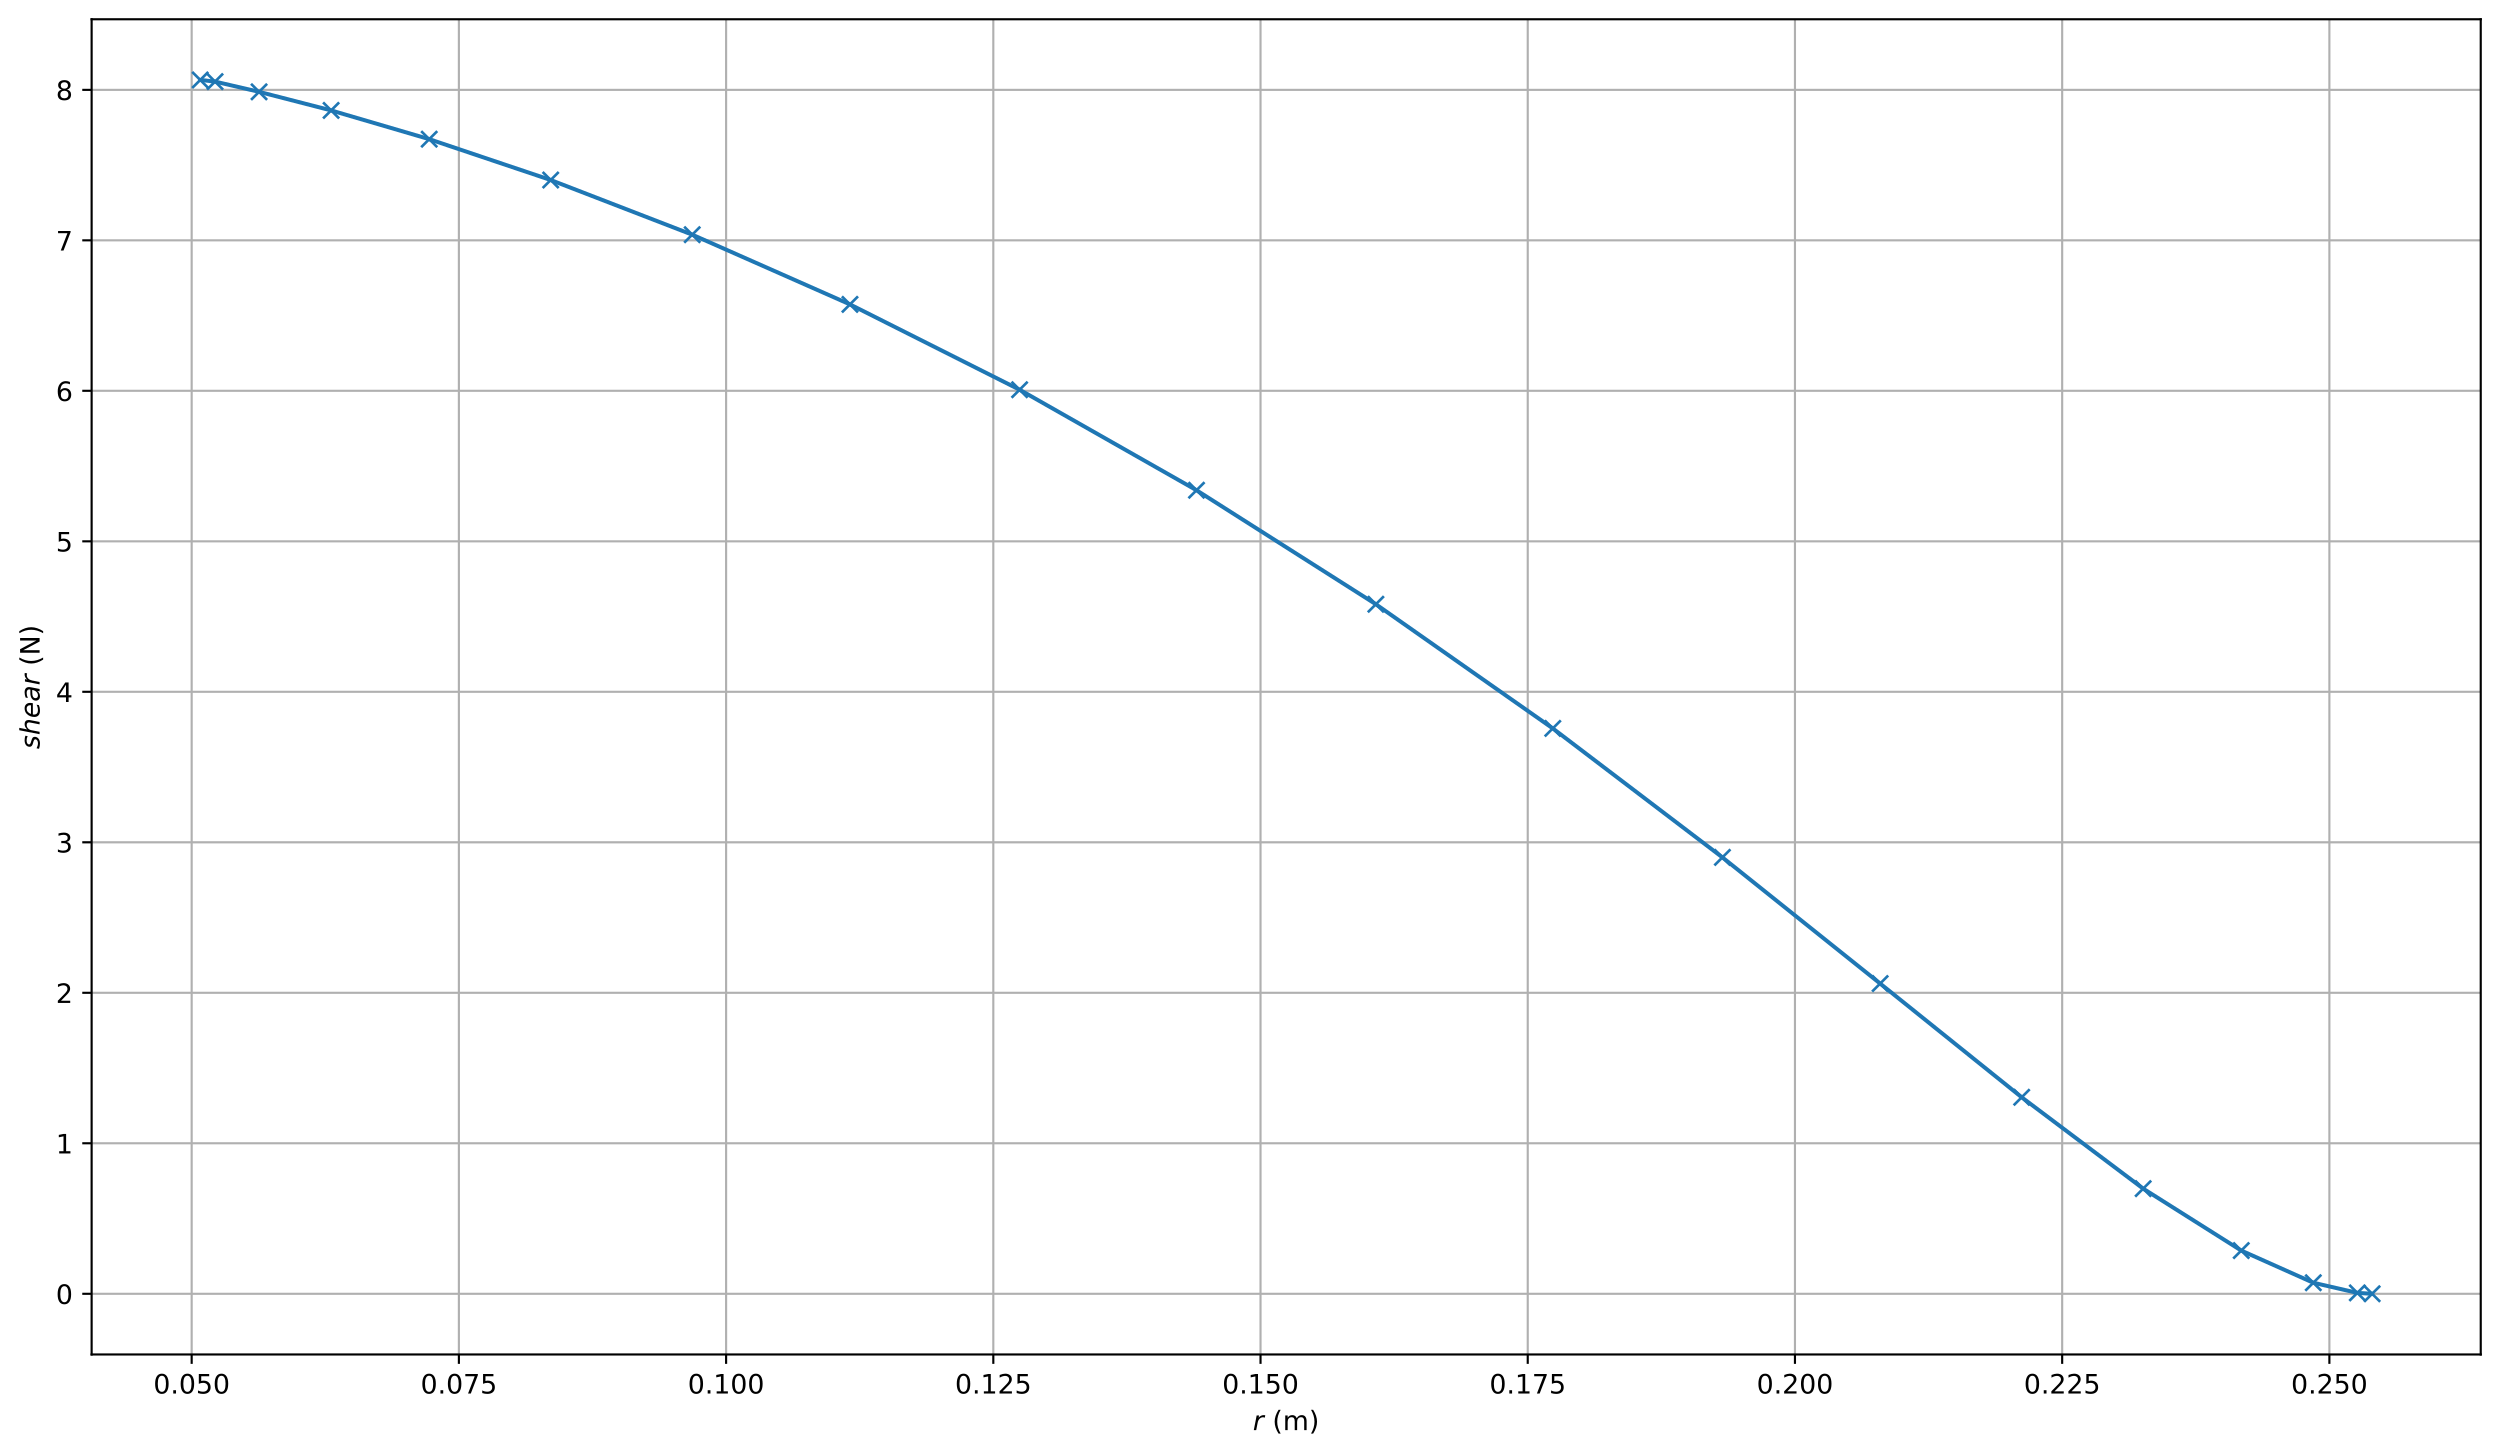
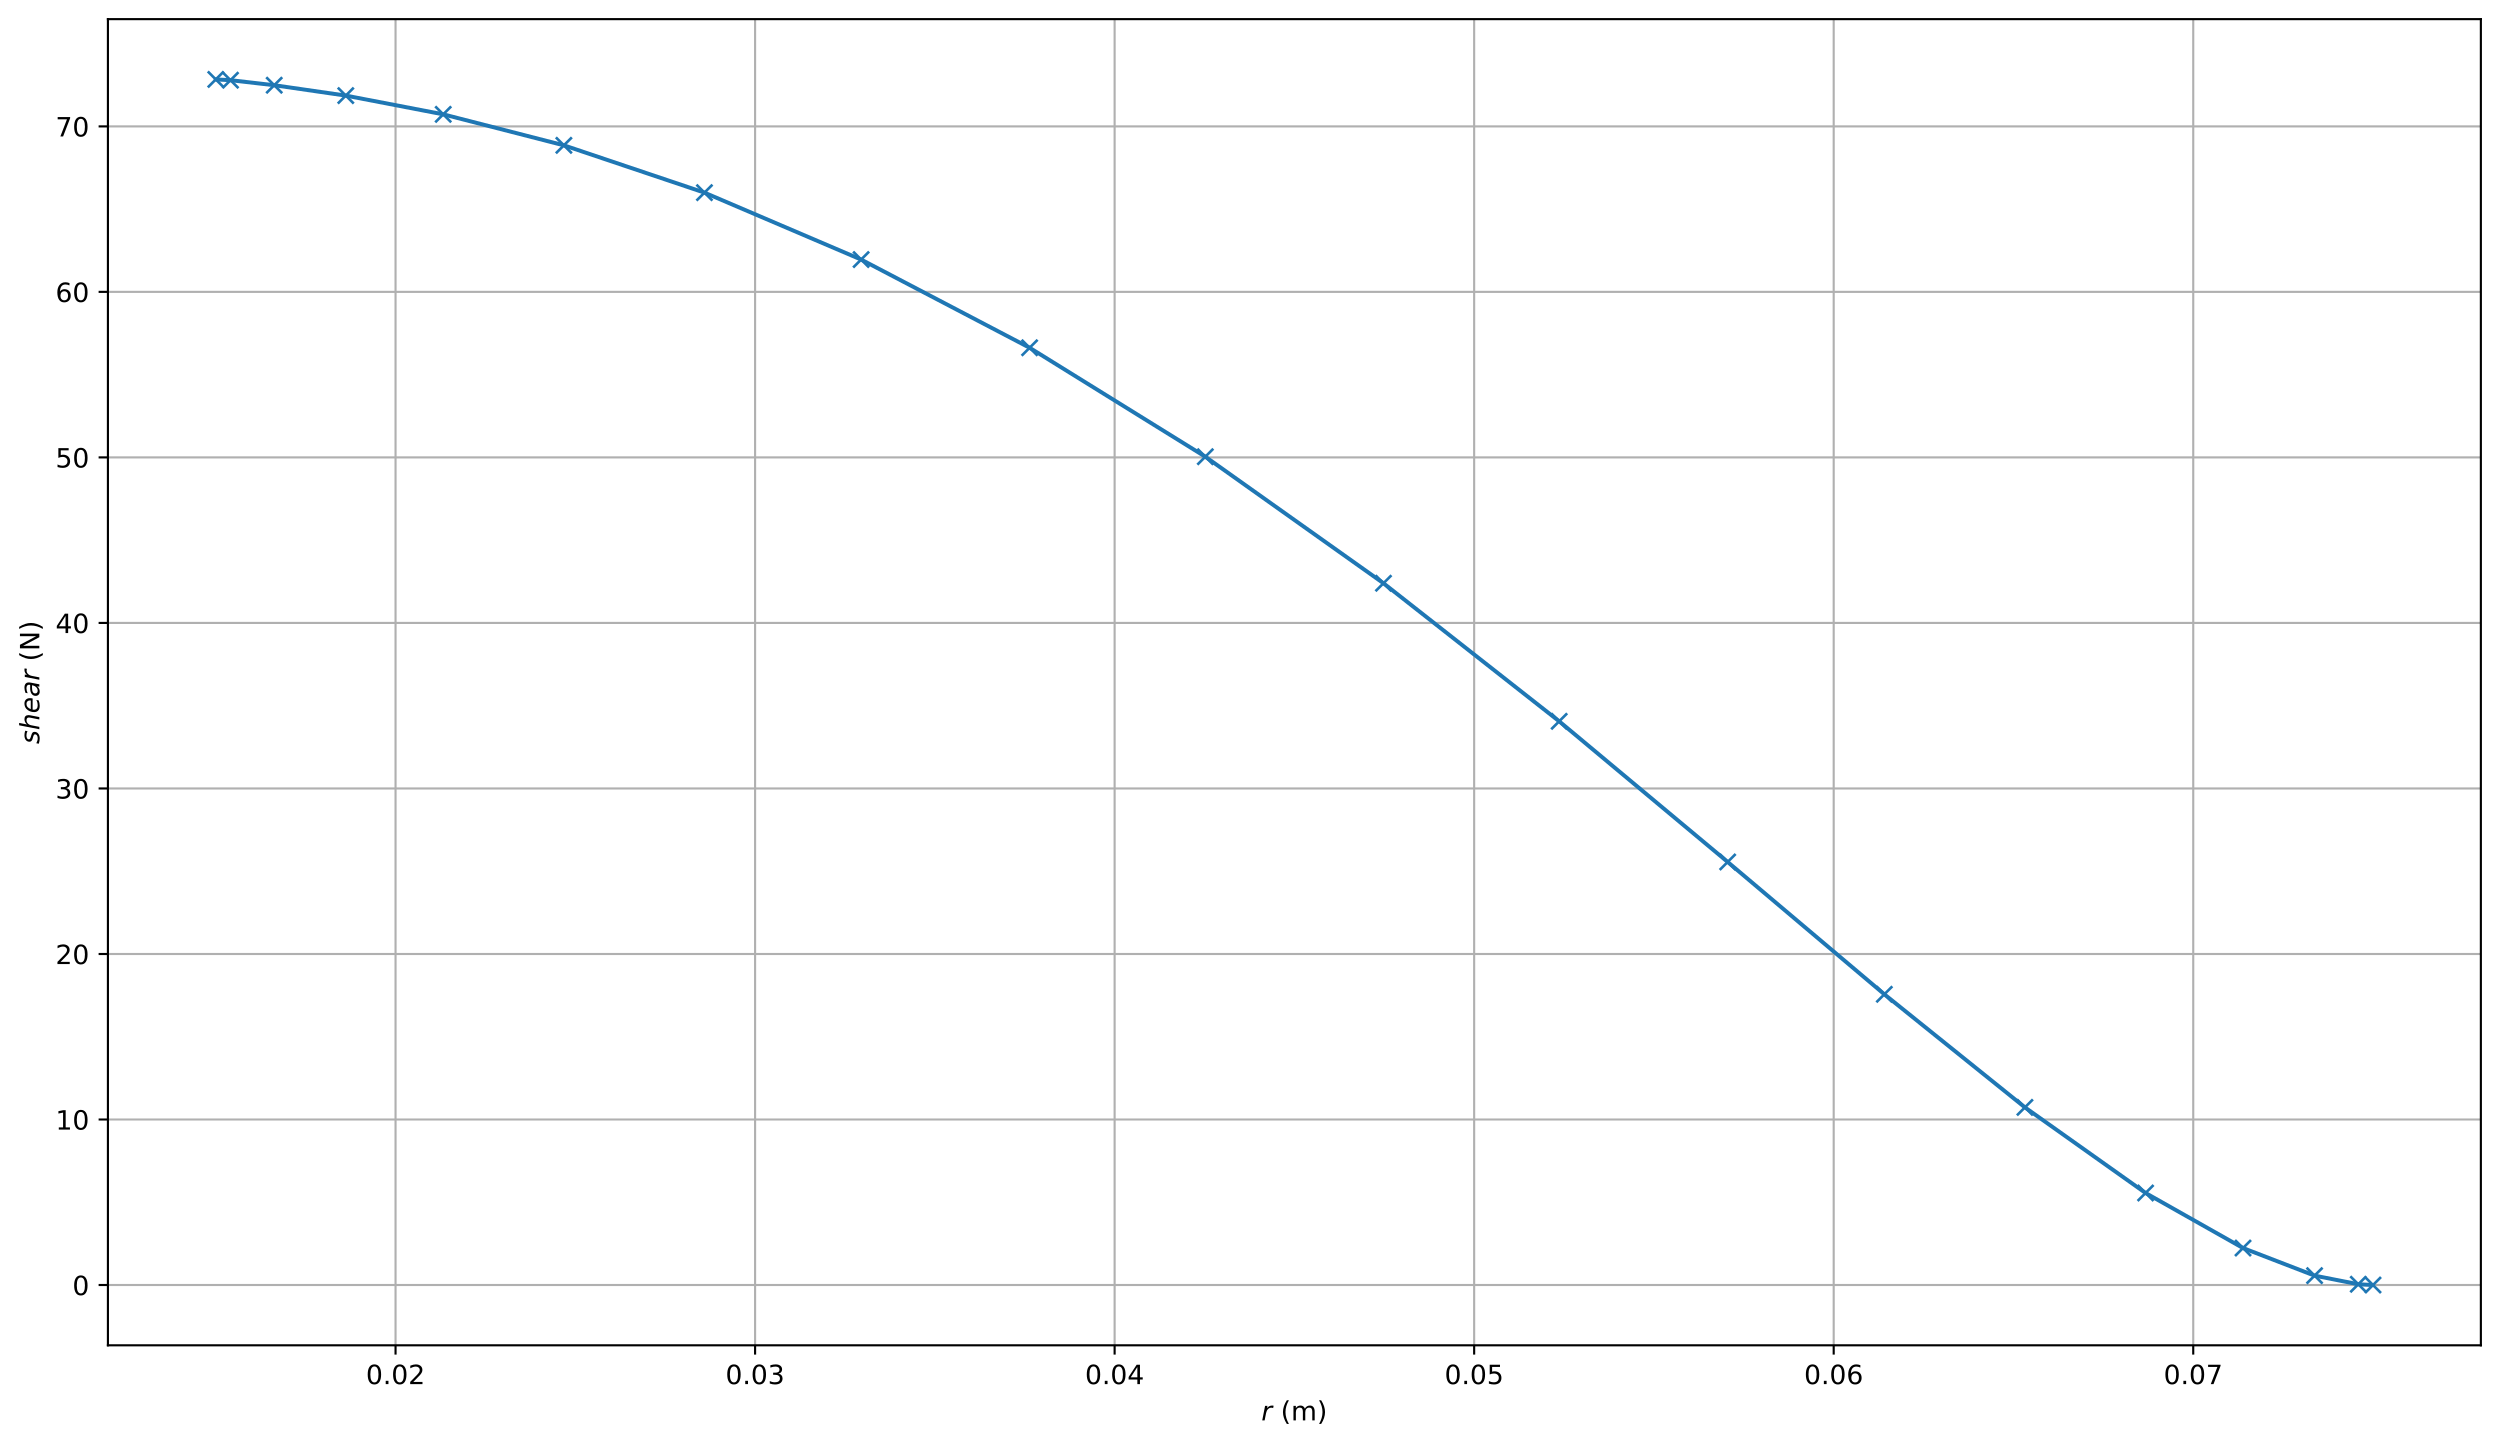
- <svg xmlns="http://www.w3.org/2000/svg" xmlns:xlink="http://www.w3.org/1999/xlink" width="934.241pt" height="543.716pt" viewBox="0 0 934.241 543.716" version="1.1">
+ <svg xmlns="http://www.w3.org/2000/svg" xmlns:xlink="http://www.w3.org/1999/xlink" width="940.603pt" height="543.716pt" viewBox="0 0 940.603 543.716" version="1.1">
  <defs>
    <style type="text/css">*{stroke-linejoin: round; stroke-linecap: butt}</style>
  </defs>
  <g id="figure_1">
    <g id="patch_1">
-       <path d="M 0 543.716  L 934.241 543.716  L 934.241 0  L 0 0  L 0 543.716  z " style="fill: none" />
+       <path d="M 0 543.716  L 940.603 543.716  L 940.603 0  L 0 0  L 0 543.716  z " style="fill: none" />
    </g>
    <g id="axes_1">
      <g id="patch_2">
-         <path d="M 34.241 506.16  L 927.041 506.16  L 927.041 7.2  L 34.241 7.2  L 34.241 506.16  z " style="fill: none" />
+         <path d="M 40.603 506.16  L 933.403 506.16  L 933.403 7.2  L 40.603 7.2  L 40.603 506.16  z " style="fill: none" />
      </g>
      <g id="matplotlib.axis_1">
        <g id="xtick_1">
          <g id="line2d_1">
-             <path d="M 71.627 506.16  L 71.627 7.2  " clip-path="url(#p339eee1950)" style="fill: none; stroke: #b0b0b0; stroke-width: 0.8; stroke-linecap: square" />
+             <path d="M 148.821 506.16  L 148.821 7.2  " clip-path="url(#p8a58b2b68e)" style="fill: none; stroke: #b0b0b0; stroke-width: 0.8; stroke-linecap: square" />
          </g>
          <g id="line2d_2">
            <defs>
-               <path id="md5da370091" d="M 0 0  L 0 3.5  " style="stroke: #000000; stroke-width: 0.8" />
+               <path id="m9cc429936e" d="M 0 0  L 0 3.5  " style="stroke: #000000; stroke-width: 0.8" />
            </defs>
            <g>
-               <use xlink:href="#md5da370091" x="71.627" y="506.16" style="stroke: #000000; stroke-width: 0.8" />
+               <use xlink:href="#m9cc429936e" x="148.821" y="506.16" style="stroke: #000000; stroke-width: 0.8" />
            </g>
          </g>
          <g id="text_1">
-             <g transform="translate(57.31296 520.7584) scale(0.1 -0.1)">
+             <g transform="translate(137.6885 520.7584) scale(0.1 -0.1)">
              <defs>
                <path id="DejaVuSans-30" d="M 2034 4250  Q 1547 4250 1301 3770  Q 1056 3291 1056 2328  Q 1056 1369 1301 889  Q 1547 409 2034 409  Q 2525 409 2770 889  Q 3016 1369 3016 2328  Q 3016 3291 2770 3770  Q 2525 4250 2034 4250  z M 2034 4750  Q 2819 4750 3233 4129  Q 3647 3509 3647 2328  Q 3647 1150 3233 529  Q 2819 -91 2034 -91  Q 1250 -91 836 529  Q 422 1150 422 2328  Q 422 3509 836 4129  Q 1250 4750 2034 4750  z " transform="scale(0.015625)" />
                <path id="DejaVuSans-2e" d="M 684 794  L 1344 794  L 1344 0  L 684 0  L 684 794  z " transform="scale(0.015625)" />
-                 <path id="DejaVuSans-35" d="M 691 4666  L 3169 4666  L 3169 4134  L 1269 4134  L 1269 2991  Q 1406 3038 1543 3061  Q 1681 3084 1819 3084  Q 2600 3084 3056 2656  Q 3513 2228 3513 1497  Q 3513 744 3044 326  Q 2575 -91 1722 -91  Q 1428 -91 1123 -41  Q 819 9 494 109  L 494 744  Q 775 591 1075 516  Q 1375 441 1709 441  Q 2250 441 2565 725  Q 2881 1009 2881 1497  Q 2881 1984 2565 2268  Q 2250 2553 1709 2553  Q 1456 2553 1204 2497  Q 953 2441 691 2322  L 691 4666  z " transform="scale(0.015625)" />
-               </defs>
-               <use xlink:href="#DejaVuSans-30" />
-               <use xlink:href="#DejaVuSans-2e" transform="translate(63.62305 0)" />
-               <use xlink:href="#DejaVuSans-30" transform="translate(95.41016 0)" />
-               <use xlink:href="#DejaVuSans-35" transform="translate(159.0332 0)" />
-               <use xlink:href="#DejaVuSans-30" transform="translate(222.6562 0)" />
+                 <path id="DejaVuSans-32" d="M 1228 531  L 3431 531  L 3431 0  L 469 0  L 469 531  Q 828 903 1448 1529  Q 2069 2156 2228 2338  Q 2531 2678 2651 2914  Q 2772 3150 2772 3378  Q 2772 3750 2511 3984  Q 2250 4219 1831 4219  Q 1534 4219 1204 4116  Q 875 4013 500 3803  L 500 4441  Q 881 4594 1212 4672  Q 1544 4750 1819 4750  Q 2544 4750 2975 4387  Q 3406 4025 3406 3419  Q 3406 3131 3298 2873  Q 3191 2616 2906 2266  Q 2828 2175 2409 1742  Q 1991 1309 1228 531  z " transform="scale(0.015625)" />
+               </defs>
+               <use xlink:href="#DejaVuSans-30" />
+               <use xlink:href="#DejaVuSans-2e" transform="translate(63.62305 0)" />
+               <use xlink:href="#DejaVuSans-30" transform="translate(95.41016 0)" />
+               <use xlink:href="#DejaVuSans-32" transform="translate(159.0332 0)" />
            </g>
          </g>
        </g>
        <g id="xtick_2">
          <g id="line2d_3">
-             <path d="M 171.484 506.16  L 171.484 7.2  " clip-path="url(#p339eee1950)" style="fill: none; stroke: #b0b0b0; stroke-width: 0.8; stroke-linecap: square" />
+             <path d="M 284.094 506.16  L 284.094 7.2  " clip-path="url(#p8a58b2b68e)" style="fill: none; stroke: #b0b0b0; stroke-width: 0.8; stroke-linecap: square" />
          </g>
          <g id="line2d_4">
            <g>
-               <use xlink:href="#md5da370091" x="171.484" y="506.16" style="stroke: #000000; stroke-width: 0.8" />
+               <use xlink:href="#m9cc429936e" x="284.094" y="506.16" style="stroke: #000000; stroke-width: 0.8" />
            </g>
          </g>
          <g id="text_2">
-             <g transform="translate(157.1698 520.7584) scale(0.1 -0.1)">
-               <defs>
-                 <path id="DejaVuSans-37" d="M 525 4666  L 3525 4666  L 3525 4397  L 1831 0  L 1172 0  L 2766 4134  L 525 4134  L 525 4666  z " transform="scale(0.015625)" />
-               </defs>
-               <use xlink:href="#DejaVuSans-30" />
-               <use xlink:href="#DejaVuSans-2e" transform="translate(63.62305 0)" />
-               <use xlink:href="#DejaVuSans-30" transform="translate(95.41016 0)" />
-               <use xlink:href="#DejaVuSans-37" transform="translate(159.0332 0)" />
-               <use xlink:href="#DejaVuSans-35" transform="translate(222.6562 0)" />
+             <g transform="translate(272.9612 520.7584) scale(0.1 -0.1)">
+               <defs>
+                 <path id="DejaVuSans-33" d="M 2597 2516  Q 3050 2419 3304 2112  Q 3559 1806 3559 1356  Q 3559 666 3084 287  Q 2609 -91 1734 -91  Q 1441 -91 1130 -33  Q 819 25 488 141  L 488 750  Q 750 597 1062 519  Q 1375 441 1716 441  Q 2309 441 2620 675  Q 2931 909 2931 1356  Q 2931 1769 2642 2001  Q 2353 2234 1838 2234  L 1294 2234  L 1294 2753  L 1863 2753  Q 2328 2753 2575 2939  Q 2822 3125 2822 3475  Q 2822 3834 2567 4026  Q 2313 4219 1838 4219  Q 1578 4219 1281 4162  Q 984 4106 628 3988  L 628 4550  Q 988 4650 1302 4700  Q 1616 4750 1894 4750  Q 2613 4750 3031 4423  Q 3450 4097 3450 3541  Q 3450 3153 3228 2886  Q 3006 2619 2597 2516  z " transform="scale(0.015625)" />
+               </defs>
+               <use xlink:href="#DejaVuSans-30" />
+               <use xlink:href="#DejaVuSans-2e" transform="translate(63.62305 0)" />
+               <use xlink:href="#DejaVuSans-30" transform="translate(95.41016 0)" />
+               <use xlink:href="#DejaVuSans-33" transform="translate(159.0332 0)" />
            </g>
          </g>
        </g>
        <g id="xtick_3">
          <g id="line2d_5">
-             <path d="M 271.341 506.16  L 271.341 7.2  " clip-path="url(#p339eee1950)" style="fill: none; stroke: #b0b0b0; stroke-width: 0.8; stroke-linecap: square" />
+             <path d="M 419.367 506.16  L 419.367 7.2  " clip-path="url(#p8a58b2b68e)" style="fill: none; stroke: #b0b0b0; stroke-width: 0.8; stroke-linecap: square" />
          </g>
          <g id="line2d_6">
            <g>
-               <use xlink:href="#md5da370091" x="271.341" y="506.16" style="stroke: #000000; stroke-width: 0.8" />
+               <use xlink:href="#m9cc429936e" x="419.367" y="506.16" style="stroke: #000000; stroke-width: 0.8" />
            </g>
          </g>
          <g id="text_3">
-             <g transform="translate(257.0266 520.7584) scale(0.1 -0.1)">
-               <defs>
-                 <path id="DejaVuSans-31" d="M 794 531  L 1825 531  L 1825 4091  L 703 3866  L 703 4441  L 1819 4666  L 2450 4666  L 2450 531  L 3481 531  L 3481 0  L 794 0  L 794 531  z " transform="scale(0.015625)" />
-               </defs>
-               <use xlink:href="#DejaVuSans-30" />
-               <use xlink:href="#DejaVuSans-2e" transform="translate(63.62305 0)" />
-               <use xlink:href="#DejaVuSans-31" transform="translate(95.41016 0)" />
-               <use xlink:href="#DejaVuSans-30" transform="translate(159.0332 0)" />
-               <use xlink:href="#DejaVuSans-30" transform="translate(222.6562 0)" />
+             <g transform="translate(408.2339 520.7584) scale(0.1 -0.1)">
+               <defs>
+                 <path id="DejaVuSans-34" d="M 2419 4116  L 825 1625  L 2419 1625  L 2419 4116  z M 2253 4666  L 3047 4666  L 3047 1625  L 3713 1625  L 3713 1100  L 3047 1100  L 3047 0  L 2419 0  L 2419 1100  L 313 1100  L 313 1709  L 2253 4666  z " transform="scale(0.015625)" />
+               </defs>
+               <use xlink:href="#DejaVuSans-30" />
+               <use xlink:href="#DejaVuSans-2e" transform="translate(63.62305 0)" />
+               <use xlink:href="#DejaVuSans-30" transform="translate(95.41016 0)" />
+               <use xlink:href="#DejaVuSans-34" transform="translate(159.0332 0)" />
            </g>
          </g>
        </g>
        <g id="xtick_4">
          <g id="line2d_7">
-             <path d="M 371.198 506.16  L 371.198 7.2  " clip-path="url(#p339eee1950)" style="fill: none; stroke: #b0b0b0; stroke-width: 0.8; stroke-linecap: square" />
+             <path d="M 554.639 506.16  L 554.639 7.2  " clip-path="url(#p8a58b2b68e)" style="fill: none; stroke: #b0b0b0; stroke-width: 0.8; stroke-linecap: square" />
          </g>
          <g id="line2d_8">
            <g>
-               <use xlink:href="#md5da370091" x="371.198" y="506.16" style="stroke: #000000; stroke-width: 0.8" />
+               <use xlink:href="#m9cc429936e" x="554.639" y="506.16" style="stroke: #000000; stroke-width: 0.8" />
            </g>
          </g>
          <g id="text_4">
-             <g transform="translate(356.8835 520.7584) scale(0.1 -0.1)">
-               <defs>
-                 <path id="DejaVuSans-32" d="M 1228 531  L 3431 531  L 3431 0  L 469 0  L 469 531  Q 828 903 1448 1529  Q 2069 2156 2228 2338  Q 2531 2678 2651 2914  Q 2772 3150 2772 3378  Q 2772 3750 2511 3984  Q 2250 4219 1831 4219  Q 1534 4219 1204 4116  Q 875 4013 500 3803  L 500 4441  Q 881 4594 1212 4672  Q 1544 4750 1819 4750  Q 2544 4750 2975 4387  Q 3406 4025 3406 3419  Q 3406 3131 3298 2873  Q 3191 2616 2906 2266  Q 2828 2175 2409 1742  Q 1991 1309 1228 531  z " transform="scale(0.015625)" />
-               </defs>
-               <use xlink:href="#DejaVuSans-30" />
-               <use xlink:href="#DejaVuSans-2e" transform="translate(63.62305 0)" />
-               <use xlink:href="#DejaVuSans-31" transform="translate(95.41016 0)" />
-               <use xlink:href="#DejaVuSans-32" transform="translate(159.0332 0)" />
-               <use xlink:href="#DejaVuSans-35" transform="translate(222.6562 0)" />
+             <g transform="translate(543.5067 520.7584) scale(0.1 -0.1)">
+               <defs>
+                 <path id="DejaVuSans-35" d="M 691 4666  L 3169 4666  L 3169 4134  L 1269 4134  L 1269 2991  Q 1406 3038 1543 3061  Q 1681 3084 1819 3084  Q 2600 3084 3056 2656  Q 3513 2228 3513 1497  Q 3513 744 3044 326  Q 2575 -91 1722 -91  Q 1428 -91 1123 -41  Q 819 9 494 109  L 494 744  Q 775 591 1075 516  Q 1375 441 1709 441  Q 2250 441 2565 725  Q 2881 1009 2881 1497  Q 2881 1984 2565 2268  Q 2250 2553 1709 2553  Q 1456 2553 1204 2497  Q 953 2441 691 2322  L 691 4666  z " transform="scale(0.015625)" />
+               </defs>
+               <use xlink:href="#DejaVuSans-30" />
+               <use xlink:href="#DejaVuSans-2e" transform="translate(63.62305 0)" />
+               <use xlink:href="#DejaVuSans-30" transform="translate(95.41016 0)" />
+               <use xlink:href="#DejaVuSans-35" transform="translate(159.0332 0)" />
            </g>
          </g>
        </g>
        <g id="xtick_5">
          <g id="line2d_9">
-             <path d="M 471.054 506.16  L 471.054 7.2  " clip-path="url(#p339eee1950)" style="fill: none; stroke: #b0b0b0; stroke-width: 0.8; stroke-linecap: square" />
+             <path d="M 689.912 506.16  L 689.912 7.2  " clip-path="url(#p8a58b2b68e)" style="fill: none; stroke: #b0b0b0; stroke-width: 0.8; stroke-linecap: square" />
          </g>
          <g id="line2d_10">
            <g>
-               <use xlink:href="#md5da370091" x="471.054" y="506.16" style="stroke: #000000; stroke-width: 0.8" />
+               <use xlink:href="#m9cc429936e" x="689.912" y="506.16" style="stroke: #000000; stroke-width: 0.8" />
            </g>
          </g>
          <g id="text_5">
-             <g transform="translate(456.7403 520.7584) scale(0.1 -0.1)">
-               <use xlink:href="#DejaVuSans-30" />
-               <use xlink:href="#DejaVuSans-2e" transform="translate(63.62305 0)" />
-               <use xlink:href="#DejaVuSans-31" transform="translate(95.41016 0)" />
-               <use xlink:href="#DejaVuSans-35" transform="translate(159.0332 0)" />
-               <use xlink:href="#DejaVuSans-30" transform="translate(222.6562 0)" />
+             <g transform="translate(678.7794 520.7584) scale(0.1 -0.1)">
+               <defs>
+                 <path id="DejaVuSans-36" d="M 2113 2584  Q 1688 2584 1439 2293  Q 1191 2003 1191 1497  Q 1191 994 1439 701  Q 1688 409 2113 409  Q 2538 409 2786 701  Q 3034 994 3034 1497  Q 3034 2003 2786 2293  Q 2538 2584 2113 2584  z M 3366 4563  L 3366 3988  Q 3128 4100 2886 4159  Q 2644 4219 2406 4219  Q 1781 4219 1451 3797  Q 1122 3375 1075 2522  Q 1259 2794 1537 2939  Q 1816 3084 2150 3084  Q 2853 3084 3261 2657  Q 3669 2231 3669 1497  Q 3669 778 3244 343  Q 2819 -91 2113 -91  Q 1303 -91 875 529  Q 447 1150 447 2328  Q 447 3434 972 4092  Q 1497 4750 2381 4750  Q 2619 4750 2861 4703  Q 3103 4656 3366 4563  z " transform="scale(0.015625)" />
+               </defs>
+               <use xlink:href="#DejaVuSans-30" />
+               <use xlink:href="#DejaVuSans-2e" transform="translate(63.62305 0)" />
+               <use xlink:href="#DejaVuSans-30" transform="translate(95.41016 0)" />
+               <use xlink:href="#DejaVuSans-36" transform="translate(159.0332 0)" />
            </g>
          </g>
        </g>
        <g id="xtick_6">
          <g id="line2d_11">
-             <path d="M 570.911 506.16  L 570.911 7.2  " clip-path="url(#p339eee1950)" style="fill: none; stroke: #b0b0b0; stroke-width: 0.8; stroke-linecap: square" />
+             <path d="M 825.185 506.16  L 825.185 7.2  " clip-path="url(#p8a58b2b68e)" style="fill: none; stroke: #b0b0b0; stroke-width: 0.8; stroke-linecap: square" />
          </g>
          <g id="line2d_12">
            <g>
-               <use xlink:href="#md5da370091" x="570.911" y="506.16" style="stroke: #000000; stroke-width: 0.8" />
+               <use xlink:href="#m9cc429936e" x="825.185" y="506.16" style="stroke: #000000; stroke-width: 0.8" />
            </g>
          </g>
          <g id="text_6">
-             <g transform="translate(556.5971 520.7584) scale(0.1 -0.1)">
-               <use xlink:href="#DejaVuSans-30" />
-               <use xlink:href="#DejaVuSans-2e" transform="translate(63.62305 0)" />
-               <use xlink:href="#DejaVuSans-31" transform="translate(95.41016 0)" />
+             <g transform="translate(814.0521 520.7584) scale(0.1 -0.1)">
+               <defs>
+                 <path id="DejaVuSans-37" d="M 525 4666  L 3525 4666  L 3525 4397  L 1831 0  L 1172 0  L 2766 4134  L 525 4134  L 525 4666  z " transform="scale(0.015625)" />
+               </defs>
+               <use xlink:href="#DejaVuSans-30" />
+               <use xlink:href="#DejaVuSans-2e" transform="translate(63.62305 0)" />
+               <use xlink:href="#DejaVuSans-30" transform="translate(95.41016 0)" />
              <use xlink:href="#DejaVuSans-37" transform="translate(159.0332 0)" />
-               <use xlink:href="#DejaVuSans-35" transform="translate(222.6562 0)" />
-             </g>
-           </g>
-         </g>
-         <g id="xtick_7">
-           <g id="line2d_13">
-             <path d="M 670.768 506.16  L 670.768 7.2  " clip-path="url(#p339eee1950)" style="fill: none; stroke: #b0b0b0; stroke-width: 0.8; stroke-linecap: square" />
-           </g>
-           <g id="line2d_14">
-             <g>
-               <use xlink:href="#md5da370091" x="670.768" y="506.16" style="stroke: #000000; stroke-width: 0.8" />
-             </g>
-           </g>
-           <g id="text_7">
-             <g transform="translate(656.454 520.7584) scale(0.1 -0.1)">
-               <use xlink:href="#DejaVuSans-30" />
-               <use xlink:href="#DejaVuSans-2e" transform="translate(63.62305 0)" />
-               <use xlink:href="#DejaVuSans-32" transform="translate(95.41016 0)" />
-               <use xlink:href="#DejaVuSans-30" transform="translate(159.0332 0)" />
-               <use xlink:href="#DejaVuSans-30" transform="translate(222.6562 0)" />
-             </g>
-           </g>
-         </g>
-         <g id="xtick_8">
-           <g id="line2d_15">
-             <path d="M 770.625 506.16  L 770.625 7.2  " clip-path="url(#p339eee1950)" style="fill: none; stroke: #b0b0b0; stroke-width: 0.8; stroke-linecap: square" />
-           </g>
-           <g id="line2d_16">
-             <g>
-               <use xlink:href="#md5da370091" x="770.625" y="506.16" style="stroke: #000000; stroke-width: 0.8" />
-             </g>
-           </g>
-           <g id="text_8">
-             <g transform="translate(756.3108 520.7584) scale(0.1 -0.1)">
-               <use xlink:href="#DejaVuSans-30" />
-               <use xlink:href="#DejaVuSans-2e" transform="translate(63.62305 0)" />
-               <use xlink:href="#DejaVuSans-32" transform="translate(95.41016 0)" />
-               <use xlink:href="#DejaVuSans-32" transform="translate(159.0332 0)" />
-               <use xlink:href="#DejaVuSans-35" transform="translate(222.6562 0)" />
-             </g>
-           </g>
-         </g>
-         <g id="xtick_9">
-           <g id="line2d_17">
-             <path d="M 870.482 506.16  L 870.482 7.2  " clip-path="url(#p339eee1950)" style="fill: none; stroke: #b0b0b0; stroke-width: 0.8; stroke-linecap: square" />
-           </g>
-           <g id="line2d_18">
-             <g>
-               <use xlink:href="#md5da370091" x="870.482" y="506.16" style="stroke: #000000; stroke-width: 0.8" />
-             </g>
-           </g>
-           <g id="text_9">
-             <g transform="translate(856.1677 520.7584) scale(0.1 -0.1)">
-               <use xlink:href="#DejaVuSans-30" />
-               <use xlink:href="#DejaVuSans-2e" transform="translate(63.62305 0)" />
-               <use xlink:href="#DejaVuSans-32" transform="translate(95.41016 0)" />
-               <use xlink:href="#DejaVuSans-35" transform="translate(159.0332 0)" />
-               <use xlink:href="#DejaVuSans-30" transform="translate(222.6562 0)" />
-             </g>
-           </g>
-         </g>
-         <g id="text_10">
-           <g transform="translate(468.1906 534.4366) scale(0.1 -0.1)">
+             </g>
+           </g>
+         </g>
+         <g id="text_7">
+           <g transform="translate(474.5531 534.4366) scale(0.1 -0.1)">
            <defs>
              <path id="DejaVuSans-Oblique-72" d="M 2853 2969  Q 2766 3016 2653 3041  Q 2541 3066 2413 3066  Q 1953 3066 1609 2717  Q 1266 2369 1153 1784  L 800 0  L 225 0  L 909 3500  L 1484 3500  L 1375 2956  Q 1603 3259 1920 3421  Q 2238 3584 2597 3584  Q 2691 3584 2781 3573  Q 2872 3563 2963 3538  L 2853 2969  z " transform="scale(0.015625)" />
              <path id="DejaVuSans-20" transform="scale(0.015625)" />
              <path id="DejaVuSans-28" d="M 1984 4856  Q 1566 4138 1362 3434  Q 1159 2731 1159 2009  Q 1159 1288 1364 580  Q 1569 -128 1984 -844  L 1484 -844  Q 1016 -109 783 600  Q 550 1309 550 2009  Q 550 2706 781 3412  Q 1013 4119 1484 4856  L 1984 4856  z " transform="scale(0.015625)" />
              <path id="DejaVuSans-6d" d="M 3328 2828  Q 3544 3216 3844 3400  Q 4144 3584 4550 3584  Q 5097 3584 5394 3201  Q 5691 2819 5691 2113  L 5691 0  L 5113 0  L 5113 2094  Q 5113 2597 4934 2840  Q 4756 3084 4391 3084  Q 3944 3084 3684 2787  Q 3425 2491 3425 1978  L 3425 0  L 2847 0  L 2847 2094  Q 2847 2600 2669 2842  Q 2491 3084 2119 3084  Q 1678 3084 1418 2786  Q 1159 2488 1159 1978  L 1159 0  L 581 0  L 581 3500  L 1159 3500  L 1159 2956  Q 1356 3278 1631 3431  Q 1906 3584 2284 3584  Q 2666 3584 2933 3390  Q 3200 3197 3328 2828  z " transform="scale(0.015625)" />
              <path id="DejaVuSans-29" d="M 513 4856  L 1013 4856  Q 1481 4119 1714 3412  Q 1947 2706 1947 2009  Q 1947 1309 1714 600  Q 1481 -109 1013 -844  L 513 -844  Q 928 -128 1133 580  Q 1338 1288 1338 2009  Q 1338 2731 1133 3434  Q 928 4138 513 4856  z " transform="scale(0.015625)" />
            </defs>
            <use xlink:href="#DejaVuSans-Oblique-72" transform="translate(0 0.125)" />
            <use xlink:href="#DejaVuSans-20" transform="translate(41.11328 0.125)" />
            <use xlink:href="#DejaVuSans-28" transform="translate(72.90039 0.125)" />
            <use xlink:href="#DejaVuSans-6d" transform="translate(111.9141 0.125)" />
            <use xlink:href="#DejaVuSans-29" transform="translate(209.3262 0.125)" />
          </g>
        </g>
      </g>
      <g id="matplotlib.axis_2">
        <g id="ytick_1">
+           <g id="line2d_13">
+             <path d="M 40.603 483.48  L 933.403 483.48  " clip-path="url(#p8a58b2b68e)" style="fill: none; stroke: #b0b0b0; stroke-width: 0.8; stroke-linecap: square" />
+           </g>
+           <g id="line2d_14">
+             <defs>
+               <path id="md6f78707d4" d="M 0 0  L -3.5 0  " style="stroke: #000000; stroke-width: 0.8" />
+             </defs>
+             <g>
+               <use xlink:href="#md6f78707d4" x="40.603" y="483.48" style="stroke: #000000; stroke-width: 0.8" />
+             </g>
+           </g>
+           <g id="text_8">
+             <g transform="translate(27.24063 487.2792) scale(0.1 -0.1)">
+               <use xlink:href="#DejaVuSans-30" />
+             </g>
+           </g>
+         </g>
+         <g id="ytick_2">
+           <g id="line2d_15">
+             <path d="M 40.603 421.204  L 933.403 421.204  " clip-path="url(#p8a58b2b68e)" style="fill: none; stroke: #b0b0b0; stroke-width: 0.8; stroke-linecap: square" />
+           </g>
+           <g id="line2d_16">
+             <g>
+               <use xlink:href="#md6f78707d4" x="40.603" y="421.204" style="stroke: #000000; stroke-width: 0.8" />
+             </g>
+           </g>
+           <g id="text_9">
+             <g transform="translate(20.87813 425.003) scale(0.1 -0.1)">
+               <defs>
+                 <path id="DejaVuSans-31" d="M 794 531  L 1825 531  L 1825 4091  L 703 3866  L 703 4441  L 1819 4666  L 2450 4666  L 2450 531  L 3481 531  L 3481 0  L 794 0  L 794 531  z " transform="scale(0.015625)" />
+               </defs>
+               <use xlink:href="#DejaVuSans-31" />
+               <use xlink:href="#DejaVuSans-30" transform="translate(63.62305 0)" />
+             </g>
+           </g>
+         </g>
+         <g id="ytick_3">
+           <g id="line2d_17">
+             <path d="M 40.603 358.928  L 933.403 358.928  " clip-path="url(#p8a58b2b68e)" style="fill: none; stroke: #b0b0b0; stroke-width: 0.8; stroke-linecap: square" />
+           </g>
+           <g id="line2d_18">
+             <g>
+               <use xlink:href="#md6f78707d4" x="40.603" y="358.928" style="stroke: #000000; stroke-width: 0.8" />
+             </g>
+           </g>
+           <g id="text_10">
+             <g transform="translate(20.87813 362.7268) scale(0.1 -0.1)">
+               <use xlink:href="#DejaVuSans-32" />
+               <use xlink:href="#DejaVuSans-30" transform="translate(63.62305 0)" />
+             </g>
+           </g>
+         </g>
+         <g id="ytick_4">
          <g id="line2d_19">
-             <path d="M 34.241 483.48  L 927.041 483.48  " clip-path="url(#p339eee1950)" style="fill: none; stroke: #b0b0b0; stroke-width: 0.8; stroke-linecap: square" />
+             <path d="M 40.603 296.651  L 933.403 296.651  " clip-path="url(#p8a58b2b68e)" style="fill: none; stroke: #b0b0b0; stroke-width: 0.8; stroke-linecap: square" />
          </g>
          <g id="line2d_20">
-             <defs>
-               <path id="m6d38333b06" d="M 0 0  L -3.5 0  " style="stroke: #000000; stroke-width: 0.8" />
-             </defs>
-             <g>
-               <use xlink:href="#m6d38333b06" x="34.241" y="483.48" style="stroke: #000000; stroke-width: 0.8" />
+             <g>
+               <use xlink:href="#md6f78707d4" x="40.603" y="296.651" style="stroke: #000000; stroke-width: 0.8" />
            </g>
          </g>
          <g id="text_11">
-             <g transform="translate(20.87813 487.2792) scale(0.1 -0.1)">
-               <use xlink:href="#DejaVuSans-30" />
-             </g>
-           </g>
-         </g>
-         <g id="ytick_2">
+             <g transform="translate(20.87813 300.4505) scale(0.1 -0.1)">
+               <use xlink:href="#DejaVuSans-33" />
+               <use xlink:href="#DejaVuSans-30" transform="translate(63.62305 0)" />
+             </g>
+           </g>
+         </g>
+         <g id="ytick_5">
          <g id="line2d_21">
-             <path d="M 34.241 427.242  L 927.041 427.242  " clip-path="url(#p339eee1950)" style="fill: none; stroke: #b0b0b0; stroke-width: 0.8; stroke-linecap: square" />
+             <path d="M 40.603 234.375  L 933.403 234.375  " clip-path="url(#p8a58b2b68e)" style="fill: none; stroke: #b0b0b0; stroke-width: 0.8; stroke-linecap: square" />
          </g>
          <g id="line2d_22">
            <g>
-               <use xlink:href="#m6d38333b06" x="34.241" y="427.242" style="stroke: #000000; stroke-width: 0.8" />
+               <use xlink:href="#md6f78707d4" x="40.603" y="234.375" style="stroke: #000000; stroke-width: 0.8" />
            </g>
          </g>
          <g id="text_12">
-             <g transform="translate(20.87813 431.0409) scale(0.1 -0.1)">
-               <use xlink:href="#DejaVuSans-31" />
-             </g>
-           </g>
-         </g>
-         <g id="ytick_3">
+             <g transform="translate(20.87813 238.1743) scale(0.1 -0.1)">
+               <use xlink:href="#DejaVuSans-34" />
+               <use xlink:href="#DejaVuSans-30" transform="translate(63.62305 0)" />
+             </g>
+           </g>
+         </g>
+         <g id="ytick_6">
          <g id="line2d_23">
-             <path d="M 34.241 371.003  L 927.041 371.003  " clip-path="url(#p339eee1950)" style="fill: none; stroke: #b0b0b0; stroke-width: 0.8; stroke-linecap: square" />
+             <path d="M 40.603 172.099  L 933.403 172.099  " clip-path="url(#p8a58b2b68e)" style="fill: none; stroke: #b0b0b0; stroke-width: 0.8; stroke-linecap: square" />
          </g>
          <g id="line2d_24">
            <g>
-               <use xlink:href="#m6d38333b06" x="34.241" y="371.003" style="stroke: #000000; stroke-width: 0.8" />
+               <use xlink:href="#md6f78707d4" x="40.603" y="172.099" style="stroke: #000000; stroke-width: 0.8" />
            </g>
          </g>
          <g id="text_13">
-             <g transform="translate(20.87813 374.8025) scale(0.1 -0.1)">
-               <use xlink:href="#DejaVuSans-32" />
-             </g>
-           </g>
-         </g>
-         <g id="ytick_4">
+             <g transform="translate(20.87813 175.8981) scale(0.1 -0.1)">
+               <use xlink:href="#DejaVuSans-35" />
+               <use xlink:href="#DejaVuSans-30" transform="translate(63.62305 0)" />
+             </g>
+           </g>
+         </g>
+         <g id="ytick_7">
          <g id="line2d_25">
-             <path d="M 34.241 314.765  L 927.041 314.765  " clip-path="url(#p339eee1950)" style="fill: none; stroke: #b0b0b0; stroke-width: 0.8; stroke-linecap: square" />
+             <path d="M 40.603 109.823  L 933.403 109.823  " clip-path="url(#p8a58b2b68e)" style="fill: none; stroke: #b0b0b0; stroke-width: 0.8; stroke-linecap: square" />
          </g>
          <g id="line2d_26">
            <g>
-               <use xlink:href="#m6d38333b06" x="34.241" y="314.765" style="stroke: #000000; stroke-width: 0.8" />
+               <use xlink:href="#md6f78707d4" x="40.603" y="109.823" style="stroke: #000000; stroke-width: 0.8" />
            </g>
          </g>
          <g id="text_14">
-             <g transform="translate(20.87813 318.5641) scale(0.1 -0.1)">
-               <defs>
-                 <path id="DejaVuSans-33" d="M 2597 2516  Q 3050 2419 3304 2112  Q 3559 1806 3559 1356  Q 3559 666 3084 287  Q 2609 -91 1734 -91  Q 1441 -91 1130 -33  Q 819 25 488 141  L 488 750  Q 750 597 1062 519  Q 1375 441 1716 441  Q 2309 441 2620 675  Q 2931 909 2931 1356  Q 2931 1769 2642 2001  Q 2353 2234 1838 2234  L 1294 2234  L 1294 2753  L 1863 2753  Q 2328 2753 2575 2939  Q 2822 3125 2822 3475  Q 2822 3834 2567 4026  Q 2313 4219 1838 4219  Q 1578 4219 1281 4162  Q 984 4106 628 3988  L 628 4550  Q 988 4650 1302 4700  Q 1616 4750 1894 4750  Q 2613 4750 3031 4423  Q 3450 4097 3450 3541  Q 3450 3153 3228 2886  Q 3006 2619 2597 2516  z " transform="scale(0.015625)" />
-               </defs>
-               <use xlink:href="#DejaVuSans-33" />
-             </g>
-           </g>
-         </g>
-         <g id="ytick_5">
+             <g transform="translate(20.87813 113.6218) scale(0.1 -0.1)">
+               <use xlink:href="#DejaVuSans-36" />
+               <use xlink:href="#DejaVuSans-30" transform="translate(63.62305 0)" />
+             </g>
+           </g>
+         </g>
+         <g id="ytick_8">
          <g id="line2d_27">
-             <path d="M 34.241 258.527  L 927.041 258.527  " clip-path="url(#p339eee1950)" style="fill: none; stroke: #b0b0b0; stroke-width: 0.8; stroke-linecap: square" />
+             <path d="M 40.603 47.546  L 933.403 47.546  " clip-path="url(#p8a58b2b68e)" style="fill: none; stroke: #b0b0b0; stroke-width: 0.8; stroke-linecap: square" />
          </g>
          <g id="line2d_28">
            <g>
-               <use xlink:href="#m6d38333b06" x="34.241" y="258.527" style="stroke: #000000; stroke-width: 0.8" />
+               <use xlink:href="#md6f78707d4" x="40.603" y="47.546" style="stroke: #000000; stroke-width: 0.8" />
            </g>
          </g>
          <g id="text_15">
-             <g transform="translate(20.87813 262.3258) scale(0.1 -0.1)">
-               <defs>
-                 <path id="DejaVuSans-34" d="M 2419 4116  L 825 1625  L 2419 1625  L 2419 4116  z M 2253 4666  L 3047 4666  L 3047 1625  L 3713 1625  L 3713 1100  L 3047 1100  L 3047 0  L 2419 0  L 2419 1100  L 313 1100  L 313 1709  L 2253 4666  z " transform="scale(0.015625)" />
-               </defs>
-               <use xlink:href="#DejaVuSans-34" />
-             </g>
-           </g>
-         </g>
-         <g id="ytick_6">
-           <g id="line2d_29">
-             <path d="M 34.241 202.288  L 927.041 202.288  " clip-path="url(#p339eee1950)" style="fill: none; stroke: #b0b0b0; stroke-width: 0.8; stroke-linecap: square" />
-           </g>
-           <g id="line2d_30">
-             <g>
-               <use xlink:href="#m6d38333b06" x="34.241" y="202.288" style="stroke: #000000; stroke-width: 0.8" />
-             </g>
-           </g>
-           <g id="text_16">
-             <g transform="translate(20.87813 206.0874) scale(0.1 -0.1)">
-               <use xlink:href="#DejaVuSans-35" />
-             </g>
-           </g>
-         </g>
-         <g id="ytick_7">
-           <g id="line2d_31">
-             <path d="M 34.241 146.05  L 927.041 146.05  " clip-path="url(#p339eee1950)" style="fill: none; stroke: #b0b0b0; stroke-width: 0.8; stroke-linecap: square" />
-           </g>
-           <g id="line2d_32">
-             <g>
-               <use xlink:href="#m6d38333b06" x="34.241" y="146.05" style="stroke: #000000; stroke-width: 0.8" />
-             </g>
-           </g>
-           <g id="text_17">
-             <g transform="translate(20.87813 149.849) scale(0.1 -0.1)">
-               <defs>
-                 <path id="DejaVuSans-36" d="M 2113 2584  Q 1688 2584 1439 2293  Q 1191 2003 1191 1497  Q 1191 994 1439 701  Q 1688 409 2113 409  Q 2538 409 2786 701  Q 3034 994 3034 1497  Q 3034 2003 2786 2293  Q 2538 2584 2113 2584  z M 3366 4563  L 3366 3988  Q 3128 4100 2886 4159  Q 2644 4219 2406 4219  Q 1781 4219 1451 3797  Q 1122 3375 1075 2522  Q 1259 2794 1537 2939  Q 1816 3084 2150 3084  Q 2853 3084 3261 2657  Q 3669 2231 3669 1497  Q 3669 778 3244 343  Q 2819 -91 2113 -91  Q 1303 -91 875 529  Q 447 1150 447 2328  Q 447 3434 972 4092  Q 1497 4750 2381 4750  Q 2619 4750 2861 4703  Q 3103 4656 3366 4563  z " transform="scale(0.015625)" />
-               </defs>
-               <use xlink:href="#DejaVuSans-36" />
-             </g>
-           </g>
-         </g>
-         <g id="ytick_8">
-           <g id="line2d_33">
-             <path d="M 34.241 89.811  L 927.041 89.811  " clip-path="url(#p339eee1950)" style="fill: none; stroke: #b0b0b0; stroke-width: 0.8; stroke-linecap: square" />
-           </g>
-           <g id="line2d_34">
-             <g>
-               <use xlink:href="#m6d38333b06" x="34.241" y="89.811" style="stroke: #000000; stroke-width: 0.8" />
-             </g>
-           </g>
-           <g id="text_18">
-             <g transform="translate(20.87813 93.61068) scale(0.1 -0.1)">
+             <g transform="translate(20.87813 51.34562) scale(0.1 -0.1)">
              <use xlink:href="#DejaVuSans-37" />
-             </g>
-           </g>
-         </g>
-         <g id="ytick_9">
-           <g id="line2d_35">
-             <path d="M 34.241 33.573  L 927.041 33.573  " clip-path="url(#p339eee1950)" style="fill: none; stroke: #b0b0b0; stroke-width: 0.8; stroke-linecap: square" />
-           </g>
-           <g id="line2d_36">
-             <g>
-               <use xlink:href="#m6d38333b06" x="34.241" y="33.573" style="stroke: #000000; stroke-width: 0.8" />
-             </g>
-           </g>
-           <g id="text_19">
-             <g transform="translate(20.87813 37.37231) scale(0.1 -0.1)">
-               <defs>
-                 <path id="DejaVuSans-38" d="M 2034 2216  Q 1584 2216 1326 1975  Q 1069 1734 1069 1313  Q 1069 891 1326 650  Q 1584 409 2034 409  Q 2484 409 2743 651  Q 3003 894 3003 1313  Q 3003 1734 2745 1975  Q 2488 2216 2034 2216  z M 1403 2484  Q 997 2584 770 2862  Q 544 3141 544 3541  Q 544 4100 942 4425  Q 1341 4750 2034 4750  Q 2731 4750 3128 4425  Q 3525 4100 3525 3541  Q 3525 3141 3298 2862  Q 3072 2584 2669 2484  Q 3125 2378 3379 2068  Q 3634 1759 3634 1313  Q 3634 634 3220 271  Q 2806 -91 2034 -91  Q 1263 -91 848 271  Q 434 634 434 1313  Q 434 1759 690 2068  Q 947 2378 1403 2484  z M 1172 3481  Q 1172 3119 1398 2916  Q 1625 2713 2034 2713  Q 2441 2713 2670 2916  Q 2900 3119 2900 3481  Q 2900 3844 2670 4047  Q 2441 4250 2034 4250  Q 1625 4250 1398 4047  Q 1172 3844 1172 3481  z " transform="scale(0.015625)" />
-               </defs>
-               <use xlink:href="#DejaVuSans-38" />
-             </g>
-           </g>
-         </g>
-         <g id="text_20">
+               <use xlink:href="#DejaVuSans-30" transform="translate(63.62305 0)" />
+             </g>
+           </g>
+         </g>
+         <g id="text_16">
          <g transform="translate(14.79844 279.93) rotate(-90) scale(0.1 -0.1)">
            <defs>
              <path id="DejaVuSans-Oblique-73" d="M 3200 3397  L 3091 2853  Q 2863 2978 2609 3040  Q 2356 3103 2088 3103  Q 1634 3103 1373 2948  Q 1113 2794 1113 2528  Q 1113 2219 1719 2053  Q 1766 2041 1788 2034  L 1972 1978  Q 2547 1819 2739 1644  Q 2931 1469 2931 1166  Q 2931 609 2489 259  Q 2047 -91 1331 -91  Q 1053 -91 747 -37  Q 441 16 72 128  L 184 722  Q 500 559 806 475  Q 1113 391 1394 391  Q 1816 391 2080 572  Q 2344 753 2344 1031  Q 2344 1331 1650 1516  L 1591 1531  L 1394 1581  Q 956 1697 753 1886  Q 550 2075 550 2369  Q 550 2928 970 3256  Q 1391 3584 2113 3584  Q 2397 3584 2667 3537  Q 2938 3491 3200 3397  z " transform="scale(0.015625)" />
              <path id="DejaVuSans-Oblique-68" d="M 3566 2113  L 3156 0  L 2578 0  L 2988 2091  Q 3016 2238 3031 2350  Q 3047 2463 3047 2528  Q 3047 2791 2881 2937  Q 2716 3084 2419 3084  Q 1956 3084 1617 2771  Q 1278 2459 1178 1941  L 800 0  L 225 0  L 1172 4863  L 1747 4863  L 1375 2950  Q 1594 3244 1934 3414  Q 2275 3584 2650 3584  Q 3113 3584 3367 3334  Q 3622 3084 3622 2631  Q 3622 2519 3608 2391  Q 3594 2263 3566 2113  z " transform="scale(0.015625)" />
              <path id="DejaVuSans-Oblique-65" d="M 3078 2063  Q 3088 2113 3092 2166  Q 3097 2219 3097 2272  Q 3097 2653 2873 2875  Q 2650 3097 2266 3097  Q 1838 3097 1509 2826  Q 1181 2556 1013 2059  L 3078 2063  z M 3578 1613  L 903 1613  Q 884 1494 878 1425  Q 872 1356 872 1306  Q 872 872 1139 634  Q 1406 397 1894 397  Q 2269 397 2603 481  Q 2938 566 3225 728  L 3116 159  Q 2806 34 2476 -28  Q 2147 -91 1806 -91  Q 1078 -91 686 257  Q 294 606 294 1247  Q 294 1794 489 2264  Q 684 2734 1063 3103  Q 1306 3334 1642 3459  Q 1978 3584 2356 3584  Q 2950 3584 3301 3228  Q 3653 2872 3653 2272  Q 3653 2128 3634 1964  Q 3616 1800 3578 1613  z " transform="scale(0.015625)" />
              <path id="DejaVuSans-Oblique-61" d="M 3438 1997  L 3047 0  L 2472 0  L 2578 531  Q 2325 219 2001 64  Q 1678 -91 1281 -91  Q 834 -91 548 182  Q 263 456 263 884  Q 263 1497 752 1853  Q 1241 2209 2100 2209  L 2900 2209  L 2931 2363  Q 2938 2388 2941 2417  Q 2944 2447 2944 2509  Q 2944 2788 2717 2942  Q 2491 3097 2081 3097  Q 1800 3097 1504 3025  Q 1209 2953 897 2809  L 997 3341  Q 1322 3463 1633 3523  Q 1944 3584 2234 3584  Q 2853 3584 3176 3315  Q 3500 3047 3500 2534  Q 3500 2431 3484 2292  Q 3469 2153 3438 1997  z M 2816 1759  L 2241 1759  Q 1534 1759 1195 1570  Q 856 1381 856 984  Q 856 709 1029 553  Q 1203 397 1509 397  Q 1978 397 2328 733  Q 2678 1069 2791 1631  L 2816 1759  z " transform="scale(0.015625)" />
              <path id="DejaVuSans-4e" d="M 628 4666  L 1478 4666  L 3547 763  L 3547 4666  L 4159 4666  L 4159 0  L 3309 0  L 1241 3903  L 1241 0  L 628 0  L 628 4666  z " transform="scale(0.015625)" />
            </defs>
            <use xlink:href="#DejaVuSans-Oblique-73" transform="translate(0 0.015625)" />
            <use xlink:href="#DejaVuSans-Oblique-68" transform="translate(52.09961 0.015625)" />
            <use xlink:href="#DejaVuSans-Oblique-65" transform="translate(115.4785 0.015625)" />
            <use xlink:href="#DejaVuSans-Oblique-61" transform="translate(177.002 0.015625)" />
            <use xlink:href="#DejaVuSans-Oblique-72" transform="translate(238.2812 0.015625)" />
            <use xlink:href="#DejaVuSans-20" transform="translate(279.3945 0.015625)" />
            <use xlink:href="#DejaVuSans-28" transform="translate(311.1816 0.015625)" />
            <use xlink:href="#DejaVuSans-4e" transform="translate(350.1953 0.015625)" />
            <use xlink:href="#DejaVuSans-29" transform="translate(425 0.015625)" />
          </g>
        </g>
      </g>
-       <g id="line2d_37">
-         <path d="M 74.822 29.88  L 80.357 30.496  L 96.811 34.321  L 123.734 41.262  L 160.393 52.007  L 205.787 67.273  L 258.679 87.697  L 317.625 113.751  L 381.018 145.638  L 447.128 183.2  L 514.153 225.804  L 580.263 272.203  L 643.656 320.403  L 702.602 367.552  L 755.494 410.054  L 800.888 444.186  L 837.547 467.332  L 864.47 479.356  L 880.924 483.147  L 886.459 483.48  " clip-path="url(#p339eee1950)" style="fill: none; stroke: #1f77b4; stroke-width: 1.5; stroke-linecap: square" />
+       <g id="line2d_29">
+         <path d="M 81.185 29.88  L 86.72 30.169  L 103.173 32.063  L 130.097 35.969  L 166.756 43.02  L 212.15 54.681  L 265.042 72.48  L 323.988 97.659  L 387.381 130.844  L 453.491 171.832  L 520.515 219.441  L 586.626 271.386  L 650.018 324.305  L 708.965 374.094  L 761.856 416.642  L 807.251 448.854  L 843.91 469.565  L 870.833 479.946  L 887.286 483.19  L 892.821 483.48  " clip-path="url(#p8a58b2b68e)" style="fill: none; stroke: #1f77b4; stroke-width: 1.5; stroke-linecap: square" />
        <defs>
-           <path id="m0abcb0ddd0" d="M -3 3  L 3 -3  M -3 -3  L 3 3  " style="stroke: #1f77b4" />
+           <path id="m4d9a8a793b" d="M -3 3  L 3 -3  M -3 -3  L 3 3  " style="stroke: #1f77b4" />
        </defs>
-         <g clip-path="url(#p339eee1950)">
-           <use xlink:href="#m0abcb0ddd0" x="74.822" y="29.88" style="fill: #1f77b4; stroke: #1f77b4" />
-           <use xlink:href="#m0abcb0ddd0" x="80.357" y="30.496" style="fill: #1f77b4; stroke: #1f77b4" />
-           <use xlink:href="#m0abcb0ddd0" x="96.811" y="34.321" style="fill: #1f77b4; stroke: #1f77b4" />
-           <use xlink:href="#m0abcb0ddd0" x="123.734" y="41.262" style="fill: #1f77b4; stroke: #1f77b4" />
-           <use xlink:href="#m0abcb0ddd0" x="160.393" y="52.007" style="fill: #1f77b4; stroke: #1f77b4" />
-           <use xlink:href="#m0abcb0ddd0" x="205.787" y="67.273" style="fill: #1f77b4; stroke: #1f77b4" />
-           <use xlink:href="#m0abcb0ddd0" x="258.679" y="87.697" style="fill: #1f77b4; stroke: #1f77b4" />
-           <use xlink:href="#m0abcb0ddd0" x="317.625" y="113.751" style="fill: #1f77b4; stroke: #1f77b4" />
-           <use xlink:href="#m0abcb0ddd0" x="381.018" y="145.638" style="fill: #1f77b4; stroke: #1f77b4" />
-           <use xlink:href="#m0abcb0ddd0" x="447.128" y="183.2" style="fill: #1f77b4; stroke: #1f77b4" />
-           <use xlink:href="#m0abcb0ddd0" x="514.153" y="225.804" style="fill: #1f77b4; stroke: #1f77b4" />
-           <use xlink:href="#m0abcb0ddd0" x="580.263" y="272.203" style="fill: #1f77b4; stroke: #1f77b4" />
-           <use xlink:href="#m0abcb0ddd0" x="643.656" y="320.403" style="fill: #1f77b4; stroke: #1f77b4" />
-           <use xlink:href="#m0abcb0ddd0" x="702.602" y="367.552" style="fill: #1f77b4; stroke: #1f77b4" />
-           <use xlink:href="#m0abcb0ddd0" x="755.494" y="410.054" style="fill: #1f77b4; stroke: #1f77b4" />
-           <use xlink:href="#m0abcb0ddd0" x="800.888" y="444.186" style="fill: #1f77b4; stroke: #1f77b4" />
-           <use xlink:href="#m0abcb0ddd0" x="837.547" y="467.332" style="fill: #1f77b4; stroke: #1f77b4" />
-           <use xlink:href="#m0abcb0ddd0" x="864.47" y="479.356" style="fill: #1f77b4; stroke: #1f77b4" />
-           <use xlink:href="#m0abcb0ddd0" x="880.924" y="483.147" style="fill: #1f77b4; stroke: #1f77b4" />
-           <use xlink:href="#m0abcb0ddd0" x="886.459" y="483.48" style="fill: #1f77b4; stroke: #1f77b4" />
+         <g clip-path="url(#p8a58b2b68e)">
+           <use xlink:href="#m4d9a8a793b" x="81.185" y="29.88" style="fill: #1f77b4; stroke: #1f77b4" />
+           <use xlink:href="#m4d9a8a793b" x="86.72" y="30.169" style="fill: #1f77b4; stroke: #1f77b4" />
+           <use xlink:href="#m4d9a8a793b" x="103.173" y="32.063" style="fill: #1f77b4; stroke: #1f77b4" />
+           <use xlink:href="#m4d9a8a793b" x="130.097" y="35.969" style="fill: #1f77b4; stroke: #1f77b4" />
+           <use xlink:href="#m4d9a8a793b" x="166.756" y="43.02" style="fill: #1f77b4; stroke: #1f77b4" />
+           <use xlink:href="#m4d9a8a793b" x="212.15" y="54.681" style="fill: #1f77b4; stroke: #1f77b4" />
+           <use xlink:href="#m4d9a8a793b" x="265.042" y="72.48" style="fill: #1f77b4; stroke: #1f77b4" />
+           <use xlink:href="#m4d9a8a793b" x="323.988" y="97.659" style="fill: #1f77b4; stroke: #1f77b4" />
+           <use xlink:href="#m4d9a8a793b" x="387.381" y="130.844" style="fill: #1f77b4; stroke: #1f77b4" />
+           <use xlink:href="#m4d9a8a793b" x="453.491" y="171.832" style="fill: #1f77b4; stroke: #1f77b4" />
+           <use xlink:href="#m4d9a8a793b" x="520.515" y="219.441" style="fill: #1f77b4; stroke: #1f77b4" />
+           <use xlink:href="#m4d9a8a793b" x="586.626" y="271.386" style="fill: #1f77b4; stroke: #1f77b4" />
+           <use xlink:href="#m4d9a8a793b" x="650.018" y="324.305" style="fill: #1f77b4; stroke: #1f77b4" />
+           <use xlink:href="#m4d9a8a793b" x="708.965" y="374.094" style="fill: #1f77b4; stroke: #1f77b4" />
+           <use xlink:href="#m4d9a8a793b" x="761.856" y="416.642" style="fill: #1f77b4; stroke: #1f77b4" />
+           <use xlink:href="#m4d9a8a793b" x="807.251" y="448.854" style="fill: #1f77b4; stroke: #1f77b4" />
+           <use xlink:href="#m4d9a8a793b" x="843.91" y="469.565" style="fill: #1f77b4; stroke: #1f77b4" />
+           <use xlink:href="#m4d9a8a793b" x="870.833" y="479.946" style="fill: #1f77b4; stroke: #1f77b4" />
+           <use xlink:href="#m4d9a8a793b" x="887.286" y="483.19" style="fill: #1f77b4; stroke: #1f77b4" />
+           <use xlink:href="#m4d9a8a793b" x="892.821" y="483.48" style="fill: #1f77b4; stroke: #1f77b4" />
        </g>
      </g>
      <g id="patch_3">
-         <path d="M 34.241 506.16  L 34.241 7.2  " style="fill: none; stroke: #000000; stroke-width: 0.8; stroke-linejoin: miter; stroke-linecap: square" />
+         <path d="M 40.603 506.16  L 40.603 7.2  " style="fill: none; stroke: #000000; stroke-width: 0.8; stroke-linejoin: miter; stroke-linecap: square" />
      </g>
      <g id="patch_4">
-         <path d="M 927.041 506.16  L 927.041 7.2  " style="fill: none; stroke: #000000; stroke-width: 0.8; stroke-linejoin: miter; stroke-linecap: square" />
+         <path d="M 933.403 506.16  L 933.403 7.2  " style="fill: none; stroke: #000000; stroke-width: 0.8; stroke-linejoin: miter; stroke-linecap: square" />
      </g>
      <g id="patch_5">
-         <path d="M 34.241 506.16  L 927.041 506.16  " style="fill: none; stroke: #000000; stroke-width: 0.8; stroke-linejoin: miter; stroke-linecap: square" />
+         <path d="M 40.603 506.16  L 933.403 506.16  " style="fill: none; stroke: #000000; stroke-width: 0.8; stroke-linejoin: miter; stroke-linecap: square" />
      </g>
      <g id="patch_6">
-         <path d="M 34.241 7.2  L 927.041 7.2  " style="fill: none; stroke: #000000; stroke-width: 0.8; stroke-linejoin: miter; stroke-linecap: square" />
+         <path d="M 40.603 7.2  L 933.403 7.2  " style="fill: none; stroke: #000000; stroke-width: 0.8; stroke-linejoin: miter; stroke-linecap: square" />
      </g>
    </g>
  </g>
  <defs>
-     <clipPath id="p339eee1950">
-       <rect x="34.241" y="7.2" width="892.8" height="498.96" />
+     <clipPath id="p8a58b2b68e">
+       <rect x="40.603" y="7.2" width="892.8" height="498.96" />
    </clipPath>
  </defs>
</svg>
